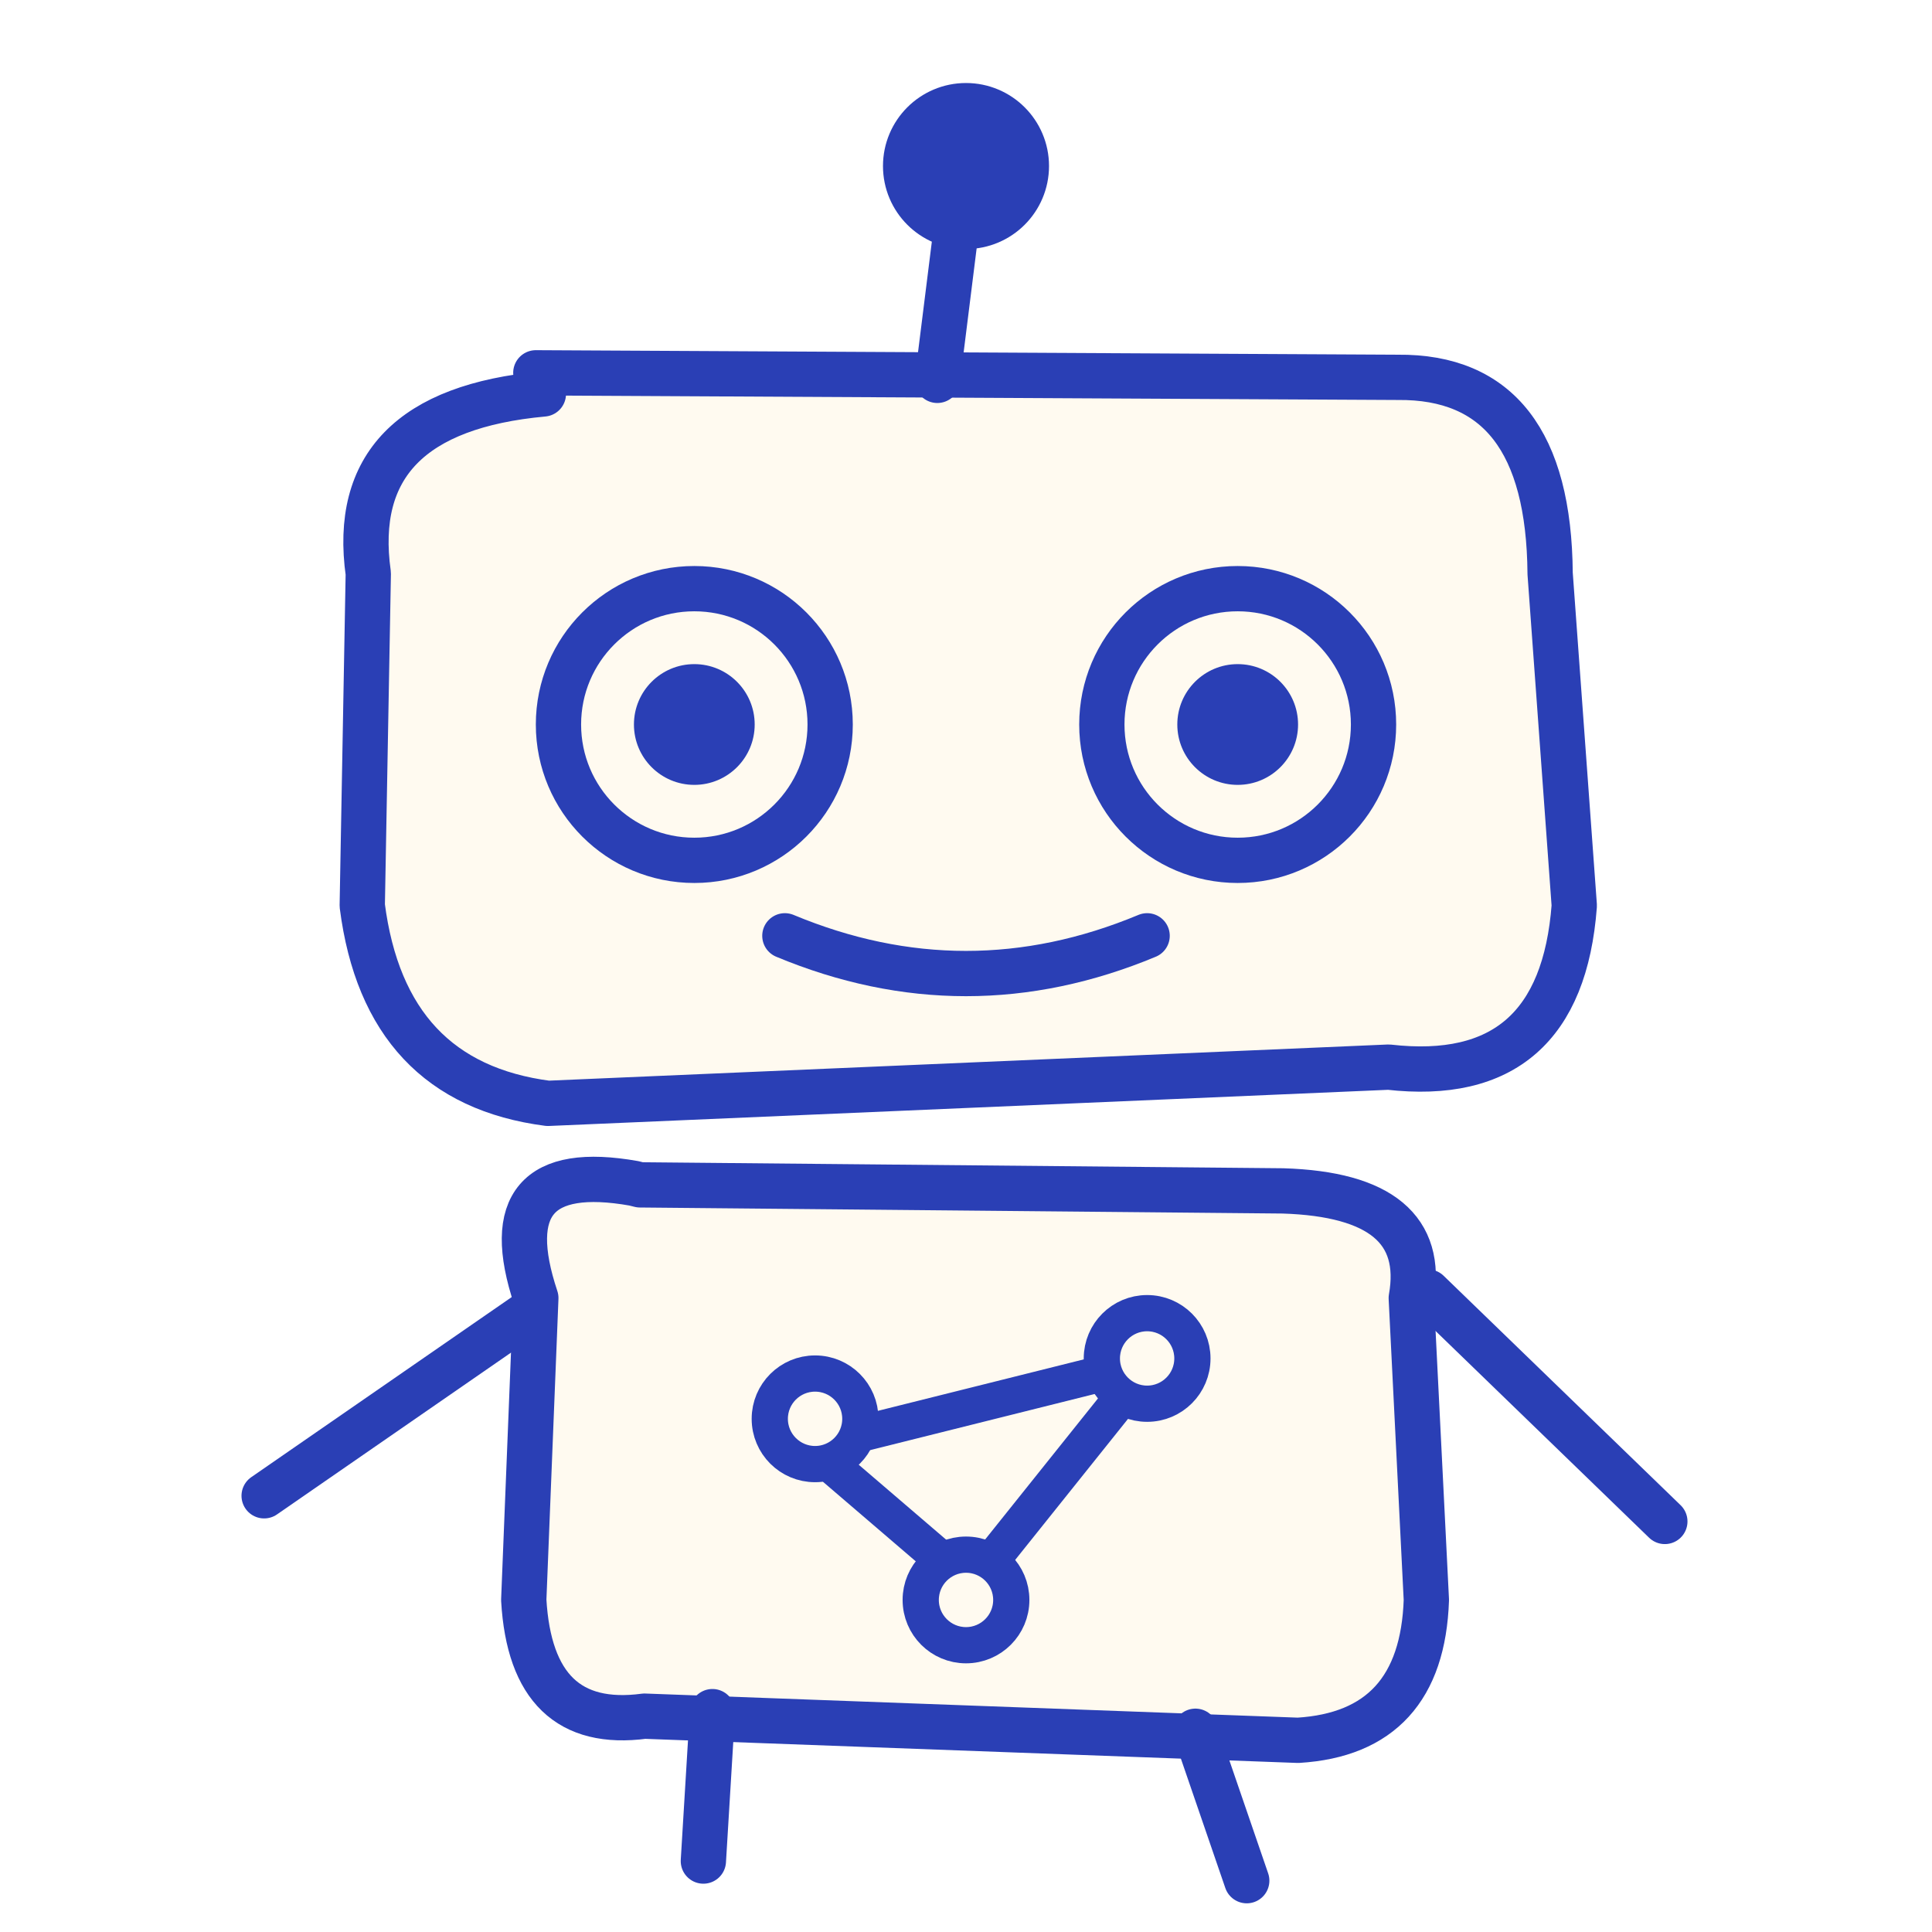
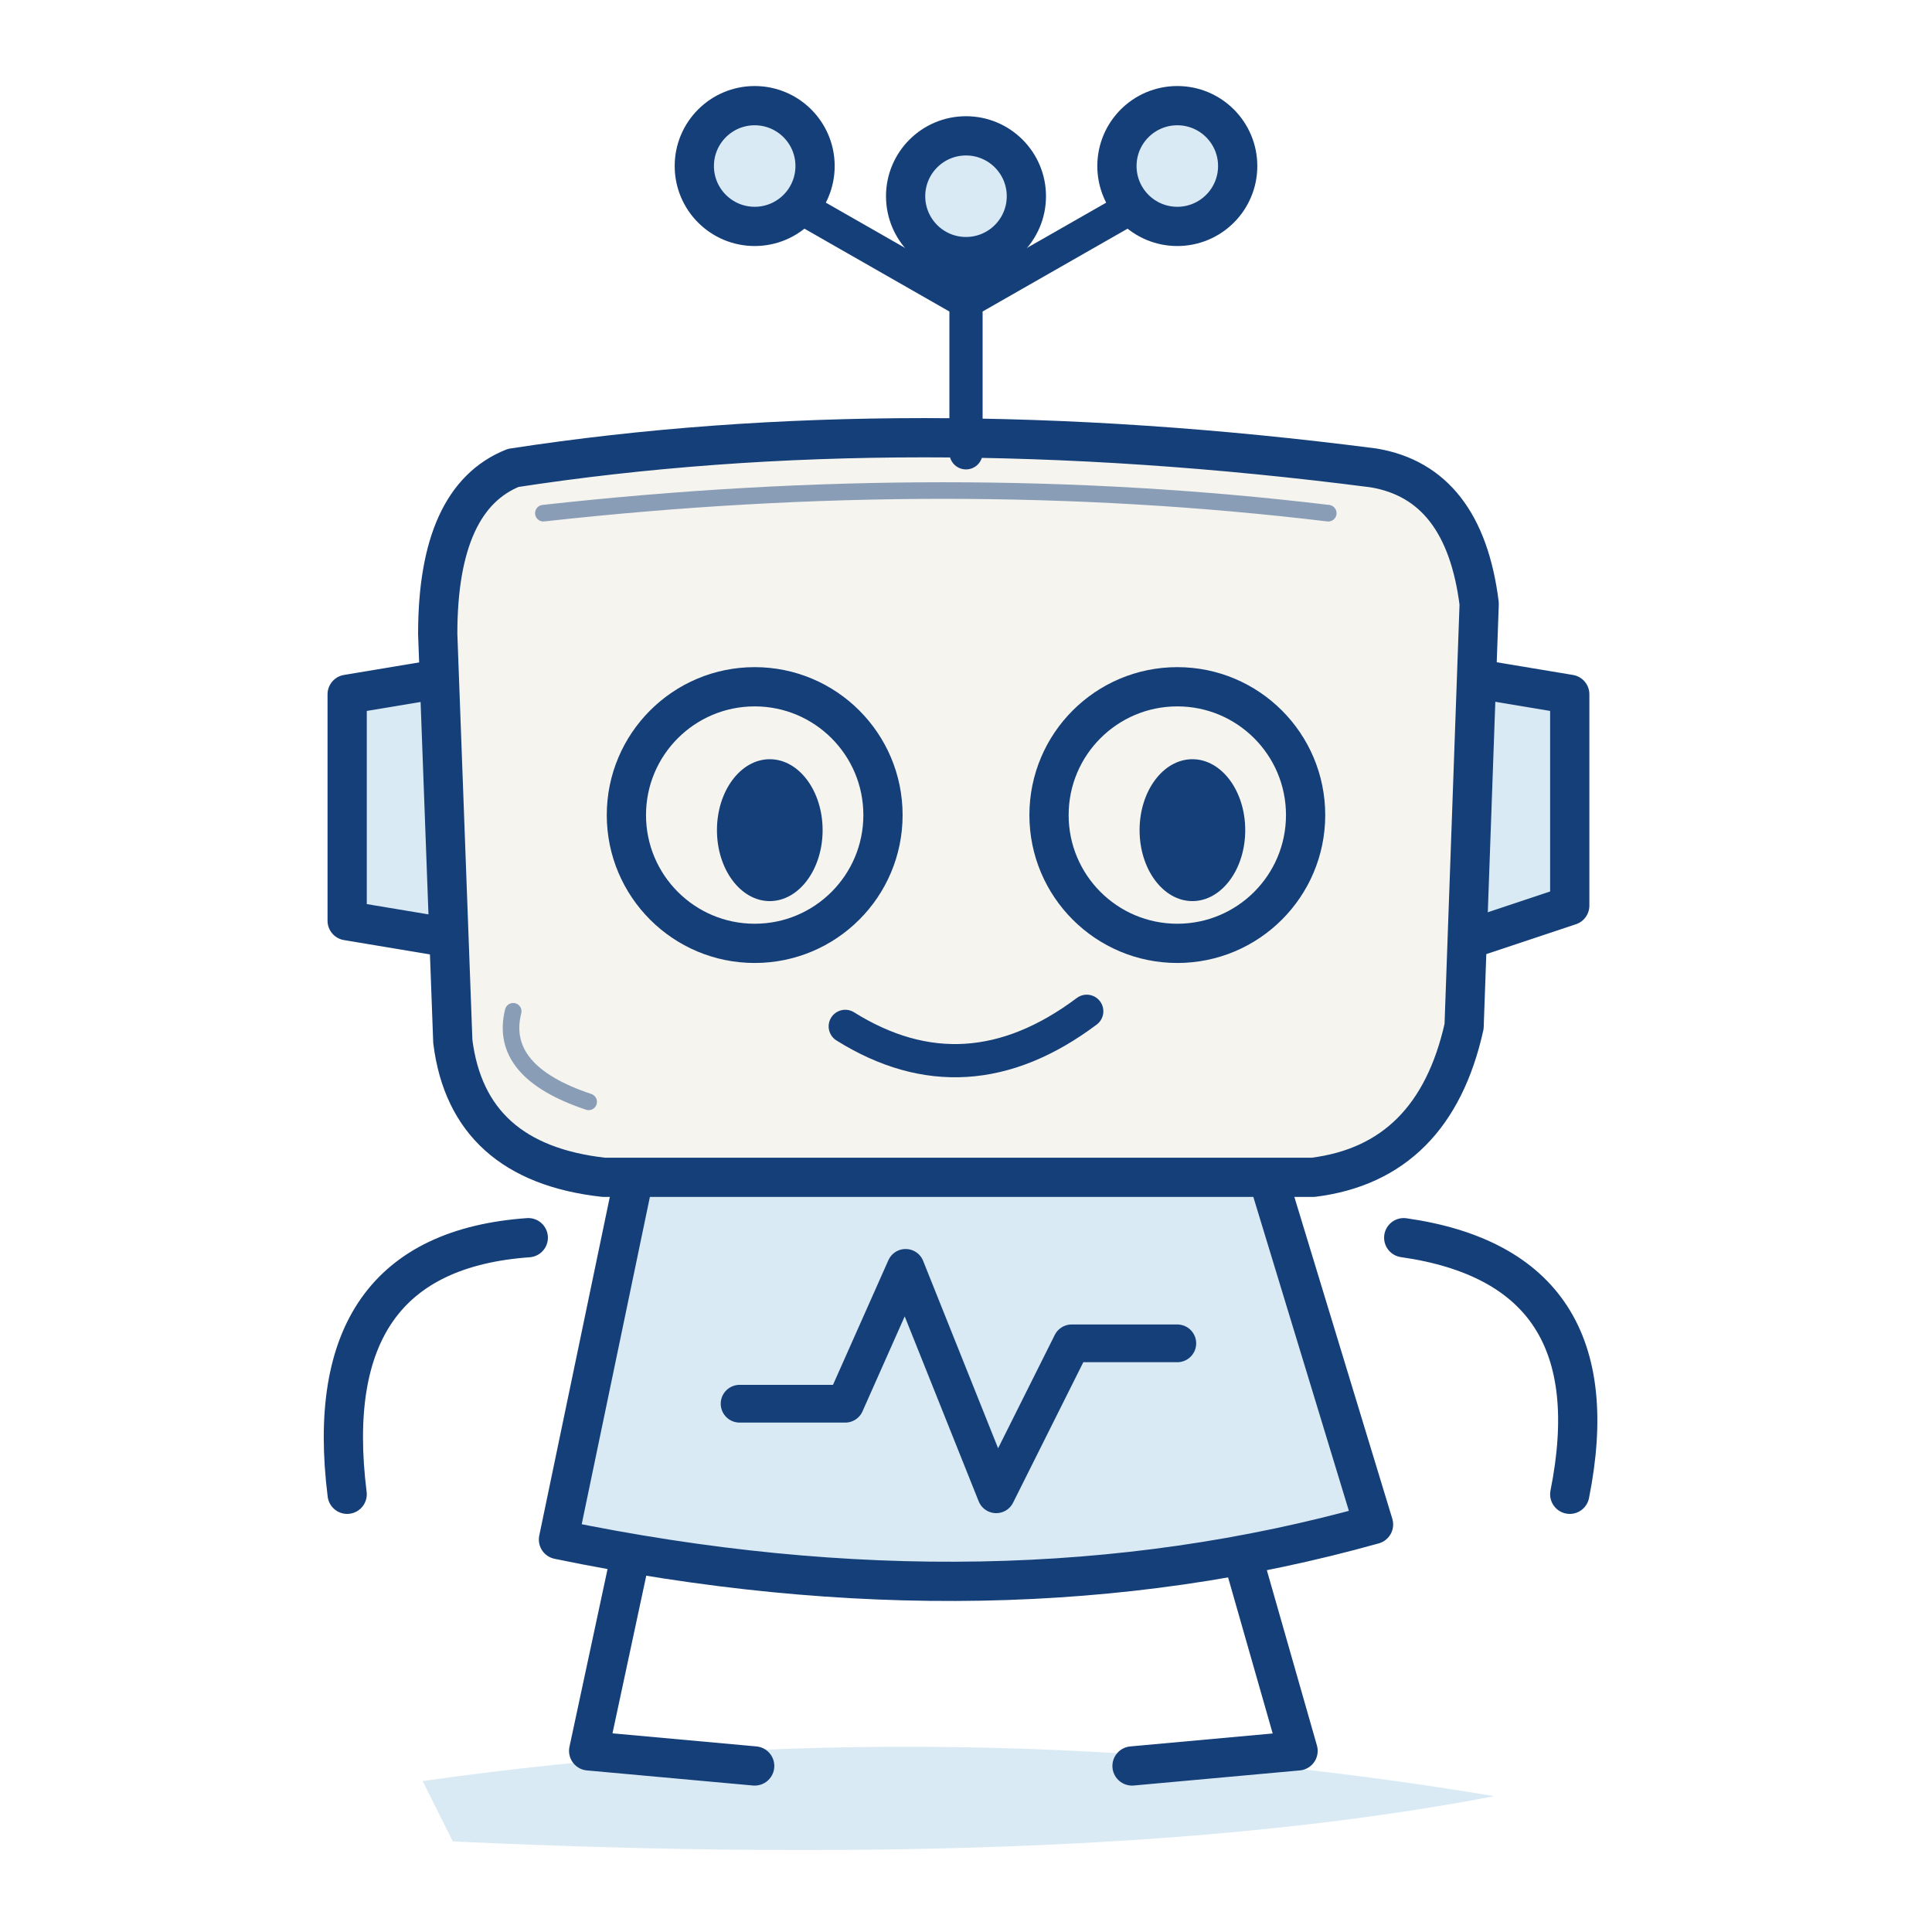
- <svg xmlns="http://www.w3.org/2000/svg" viewBox="0 0 128 128" role="img" aria-label="Neuronetics" fill="none" stroke="#2a3fb5" stroke-width="3" stroke-linecap="round" stroke-linejoin="round">
-   <path d="M35.5 24.7 L92.6 25.0 Q102.6 24.9 102.7 38.0 L104.3 60.0 Q103.4 72.0 92.0 70.7 L36.3 73.1 Q25.5 71.7 24.0 60.0 L24.4 38.0 Q22.9 27.3 36.0 26.1Z" fill="#fffaf0" />
-   <path d="M63.5 14.0 L62.1 25.2" />
-   <circle cx="64" cy="11" r="4" fill="#2a3fb5" />
-   <circle cx="46" cy="48" r="9" fill="#fffaf0" />
-   <circle cx="82" cy="48" r="9" fill="#fffaf0" />
-   <circle id="pupil-left" cx="46" cy="48" r="4" fill="#2a3fb5" stroke="none" />
-   <circle id="pupil-right" cx="82" cy="48" r="4" fill="#2a3fb5" stroke="none" />
-   <path d="M52 62 Q64 67 76 62" />
-   <path d="M42.4 78.5 L85.0 78.9 Q94.7 79.2 93.5 86.0 L94.5 106.0 Q94.2 114.8 86.0 115.3 L42.7 113.7 Q35.2 114.7 34.7 106.0 L35.5 86.0 Q32.4 76.7 42.0 78.4Z" fill="#fffaf0" />
-   <path d="M35.0 87.0 L17.5 99.1" />
-   <path d="M94.6 85.6 L110.3 100.8" />
-   <path d="M47.2 113.4 L46.6 123.3" />
-   <path d="M79.2 114.7 L82.6 124.6" />
-   <g stroke-width="2.4">
-     <circle cx="54" cy="94" r="3" />
-     <circle cx="76" cy="90" r="3" />
-     <circle cx="64" cy="106" r="3" />
-     <path d="M57 95 L73 91M55 97 L62 103M74 93 L66 103" />
+ <svg xmlns="http://www.w3.org/2000/svg" viewBox="0 0 128 128" width="128" height="128" role="img" aria-labelledby="neuronetics-title neuronetics-desc">
+   <g stroke="#153F78" stroke-width="2.6" stroke-linecap="round" stroke-linejoin="round">
+     <path d="M28 118 Q63 113 99 119 Q73 124 30 122" fill="#D9EAF5" stroke-width="0" />
+     <path d="M42 102 39 116 50 117 M82 102 86 116 75 117 M35 82 Q21 83 23 99 M93 82 Q107 84 104 99" fill="none" stroke-width="2.6" />
+     <path d="M42 78 Q62 74 84 78 L91 101 Q66 108 37 102 Z" fill="#D9EAF5" stroke-width="2.6" />
+     <path d="M29 45 23 46 23 61 29 62 M98 45 104 46 104 60 98 62" fill="#D9EAF5" stroke-width="2.6" />
+     <path d="M34 31 Q60 27 91 31 Q97 32 98 40 L97 68 Q95 77 87 78 L40 78 Q31 77 30 69 L29 42 Q29 33 34 31" fill="#F6F4EF" stroke-width="2.6" />
+     <path d="M36 34 Q63 31 88 34 M34 67 Q33 71 39 73" fill="none" stroke-width="1.1" opacity=".48" />
+     <g id="eyes">
+       <circle cx="50" cy="54" r="8.5" fill="#F6F4EF" />
+       <circle cx="78" cy="54" r="8.5" fill="#F6F4EF" />
+       <g id="pupil-left" fill="#153F78" stroke="none">
+         <ellipse cx="51" cy="55" rx="3.5" ry="4.7" />
+       </g>
+       <g id="pupil-right" fill="#153F78" stroke="none">
+         <ellipse cx="79" cy="55" rx="3.5" ry="4.7" />
+       </g>
+     </g>
+     <path d="M56 68 Q64 73 72 67" fill="none" stroke-width="2.2" />
+     <path d="M64 30 64 17 M64 20 50 12 M64 20 78 12" fill="none" stroke-width="2.2" />
+     <circle cx="50" cy="11" r="4" fill="#D9EAF5" />
+     <circle cx="64" cy="13" r="4" fill="#D9EAF5" />
+     <circle cx="78" cy="11" r="4" fill="#D9EAF5" />
+     <path d="M49 93 56 93 60 84 66 99 71 89 78 89" fill="none" stroke-width="2.5" />
  </g>
</svg>
